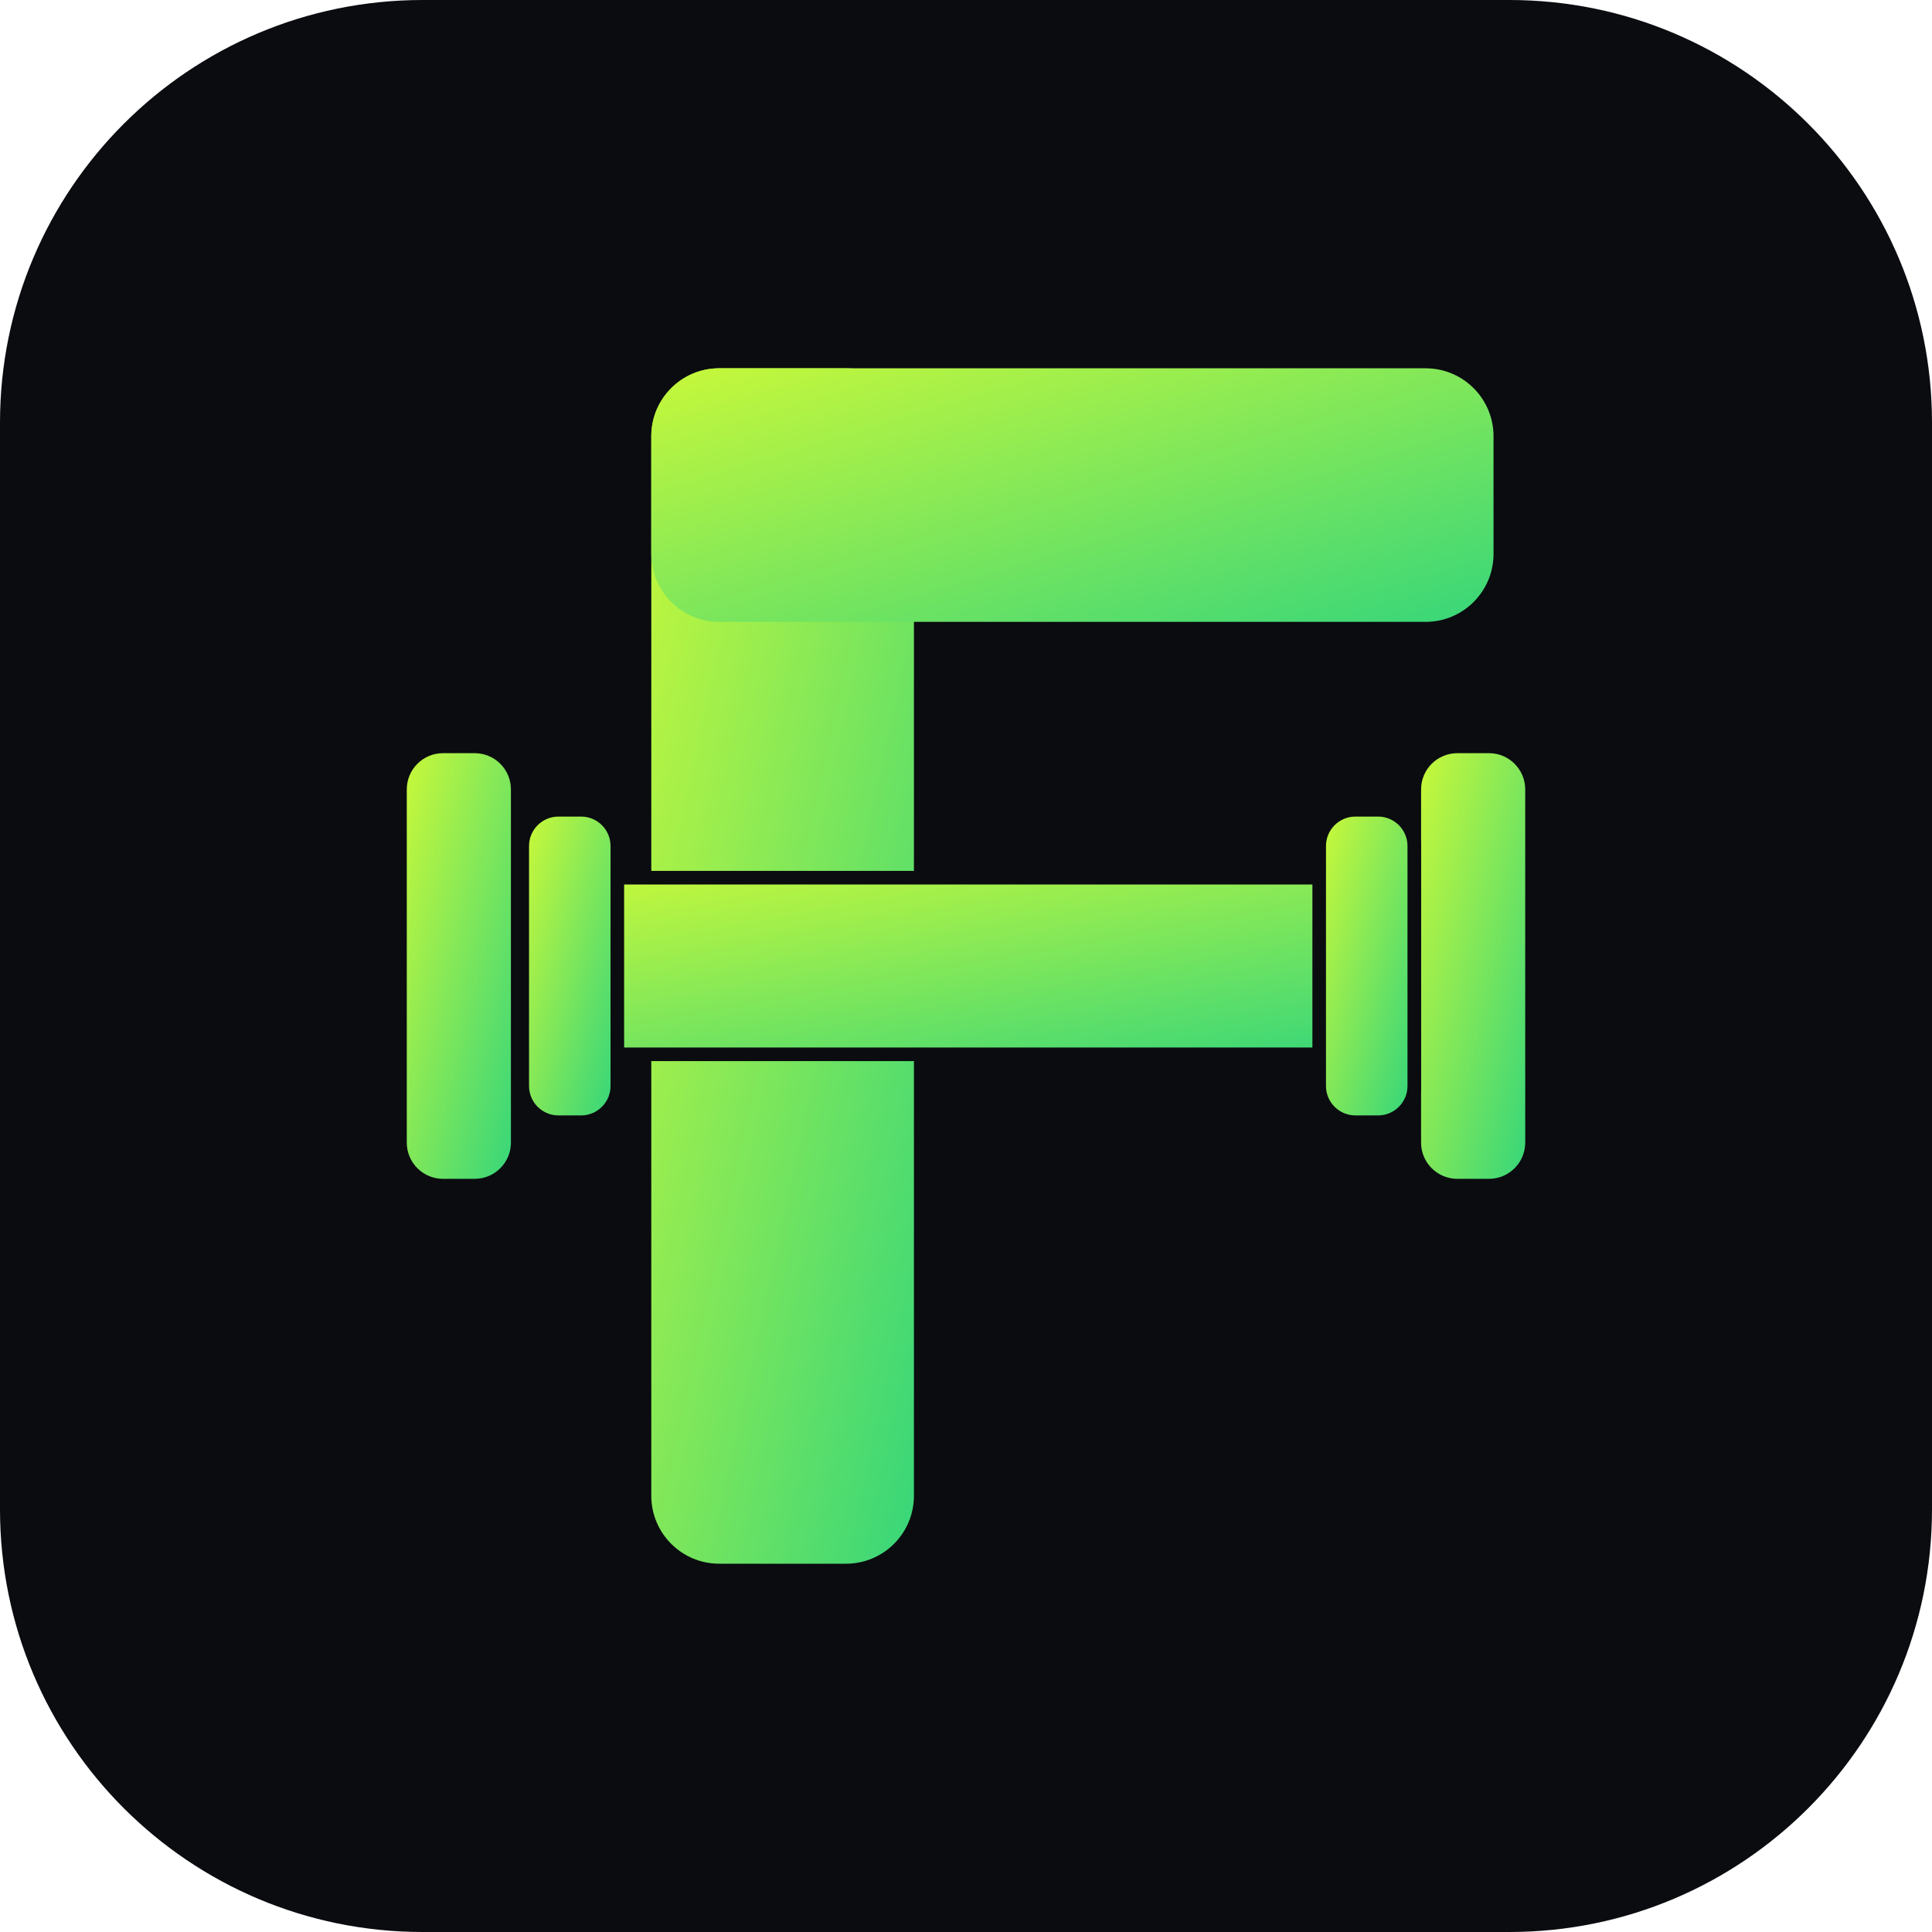
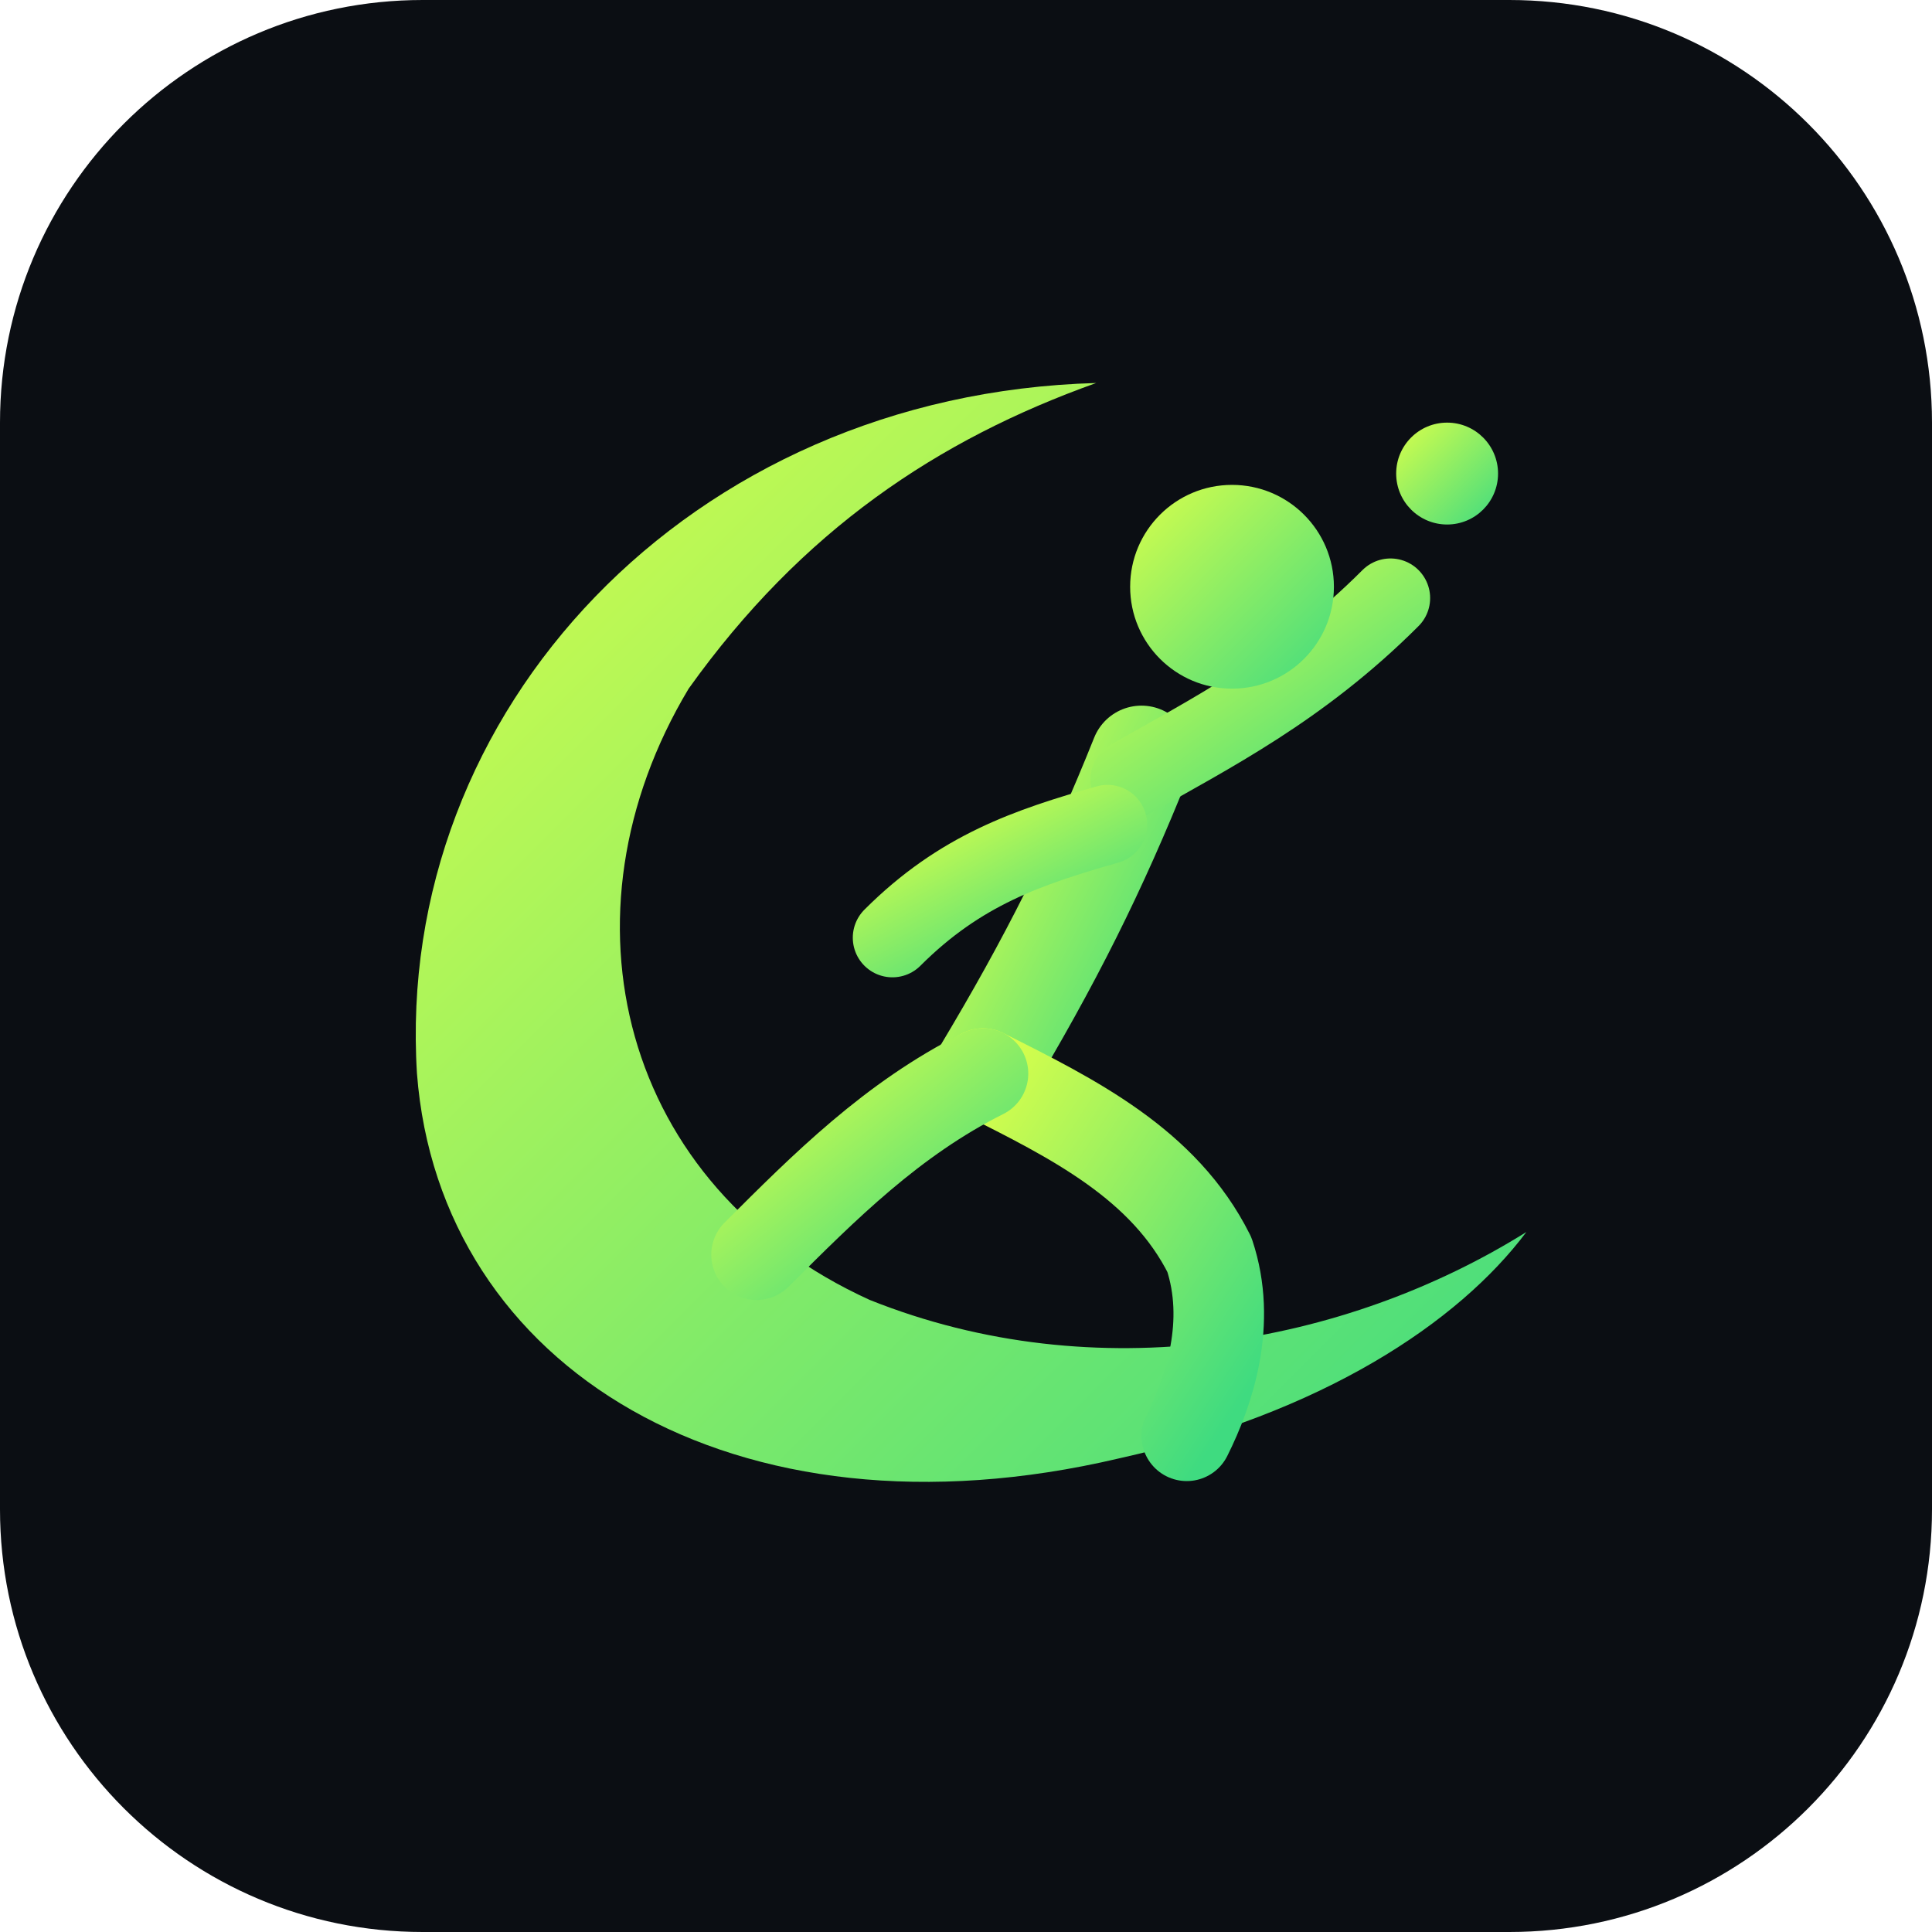
<svg xmlns="http://www.w3.org/2000/svg" width="1024" height="1024" viewBox="0 0 1024 1024">
  <defs>
    <linearGradient id="g" x1="0" y1="0" x2="1" y2="1">
-       <stop offset="0" stop-color="#C8F83A" />
-       <stop offset="1" stop-color="#37D67A" />
+       <stop offset="0" stop-color="#D9FF4A" />
+       <stop offset="1" stop-color="#3FDB80" />
    </linearGradient>
  </defs>
-   <rect width="1024" height="1024" rx="224" fill="#0A0C10" />
-   <g transform="translate(512 512) scale(1.2) translate(-469 -512)">
-     <g fill="url(#g)">
-       <rect x="330" y="248" width="116" height="528" rx="30" />
-       <rect x="330" y="248" width="372" height="112" rx="30" />
+   <rect width="1024" height="1024" rx="224" fill="#0B0E13" />
+   <g transform="translate(512 512) scale(6) translate(-58.5 -60.5)">
+     <path d="M70 9 C 34 10 8 38 10 70 C 12 96 38 112 72 104 C 90 100 102 92 108 84 C 92 94 70 98 50 90 C 28 80 22 56 34 36 C 44 22 56 14 70 9 Z" fill="url(#g)" />
+     <g fill="none" stroke="url(#g)" stroke-linecap="round" stroke-linejoin="round">
+       <path d="M74 42 C 70 52 66 60 60 70" stroke-width="9" />
+       <path d="M73 44 C 80 40 88 36 96 28" stroke-width="7" />
+       <path d="M71 48 C 64 50 58 52 52 58" stroke-width="7" />
+       <path d="M60 70 C 68 74 76 78 80 86 C 82 92 80 98 78 102" stroke-width="8" />
+       <path d="M60 70 C 52 74 46 80 40 86" stroke-width="8" />
    </g>
-     <g fill="url(#g)" stroke="#0A0C10" stroke-width="12" paint-order="stroke">
-       <rect x="270" y="476" width="400" height="72" rx="20" />
-       <rect x="222" y="418" width="46" height="188" rx="16" />
-       <rect x="276" y="446" width="36" height="132" rx="13" />
-       <rect x="670" y="418" width="46" height="188" rx="16" />
-       <rect x="628" y="446" width="36" height="132" rx="13" />
-     </g>
+     <circle cx="82" cy="27" r="9" fill="url(#g)" />
+     <circle cx="101" cy="17" r="4.5" fill="url(#g)" />
  </g>
</svg>
